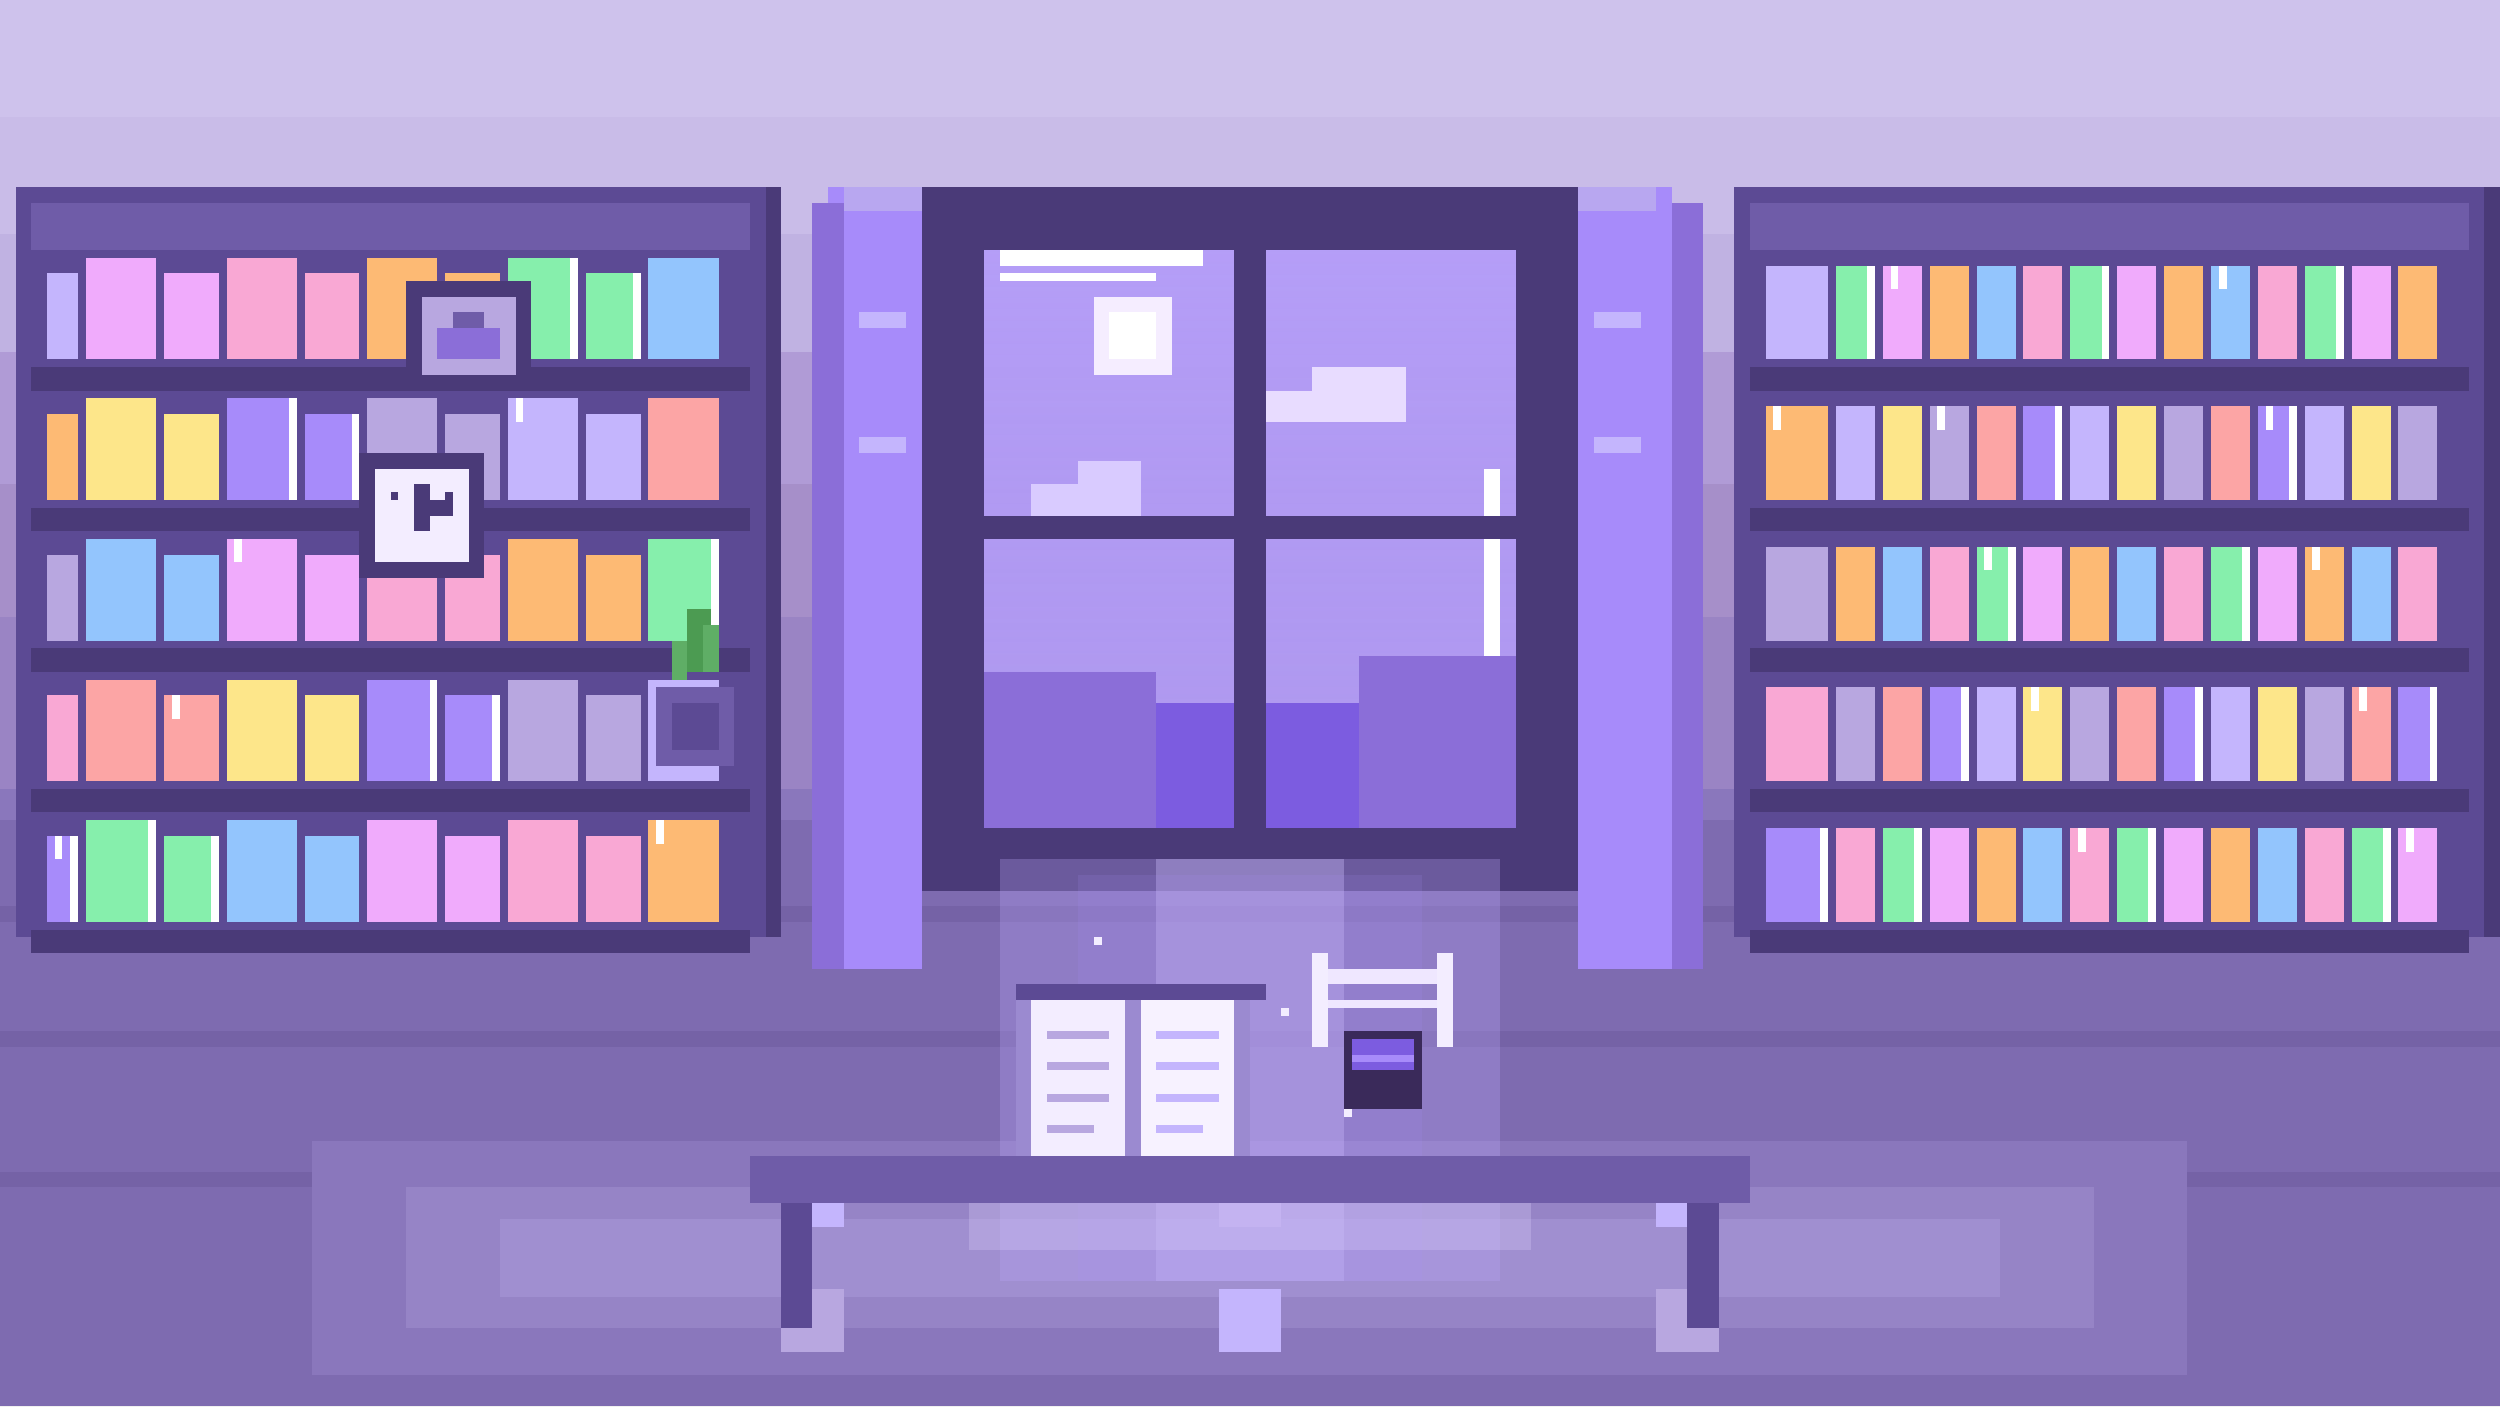
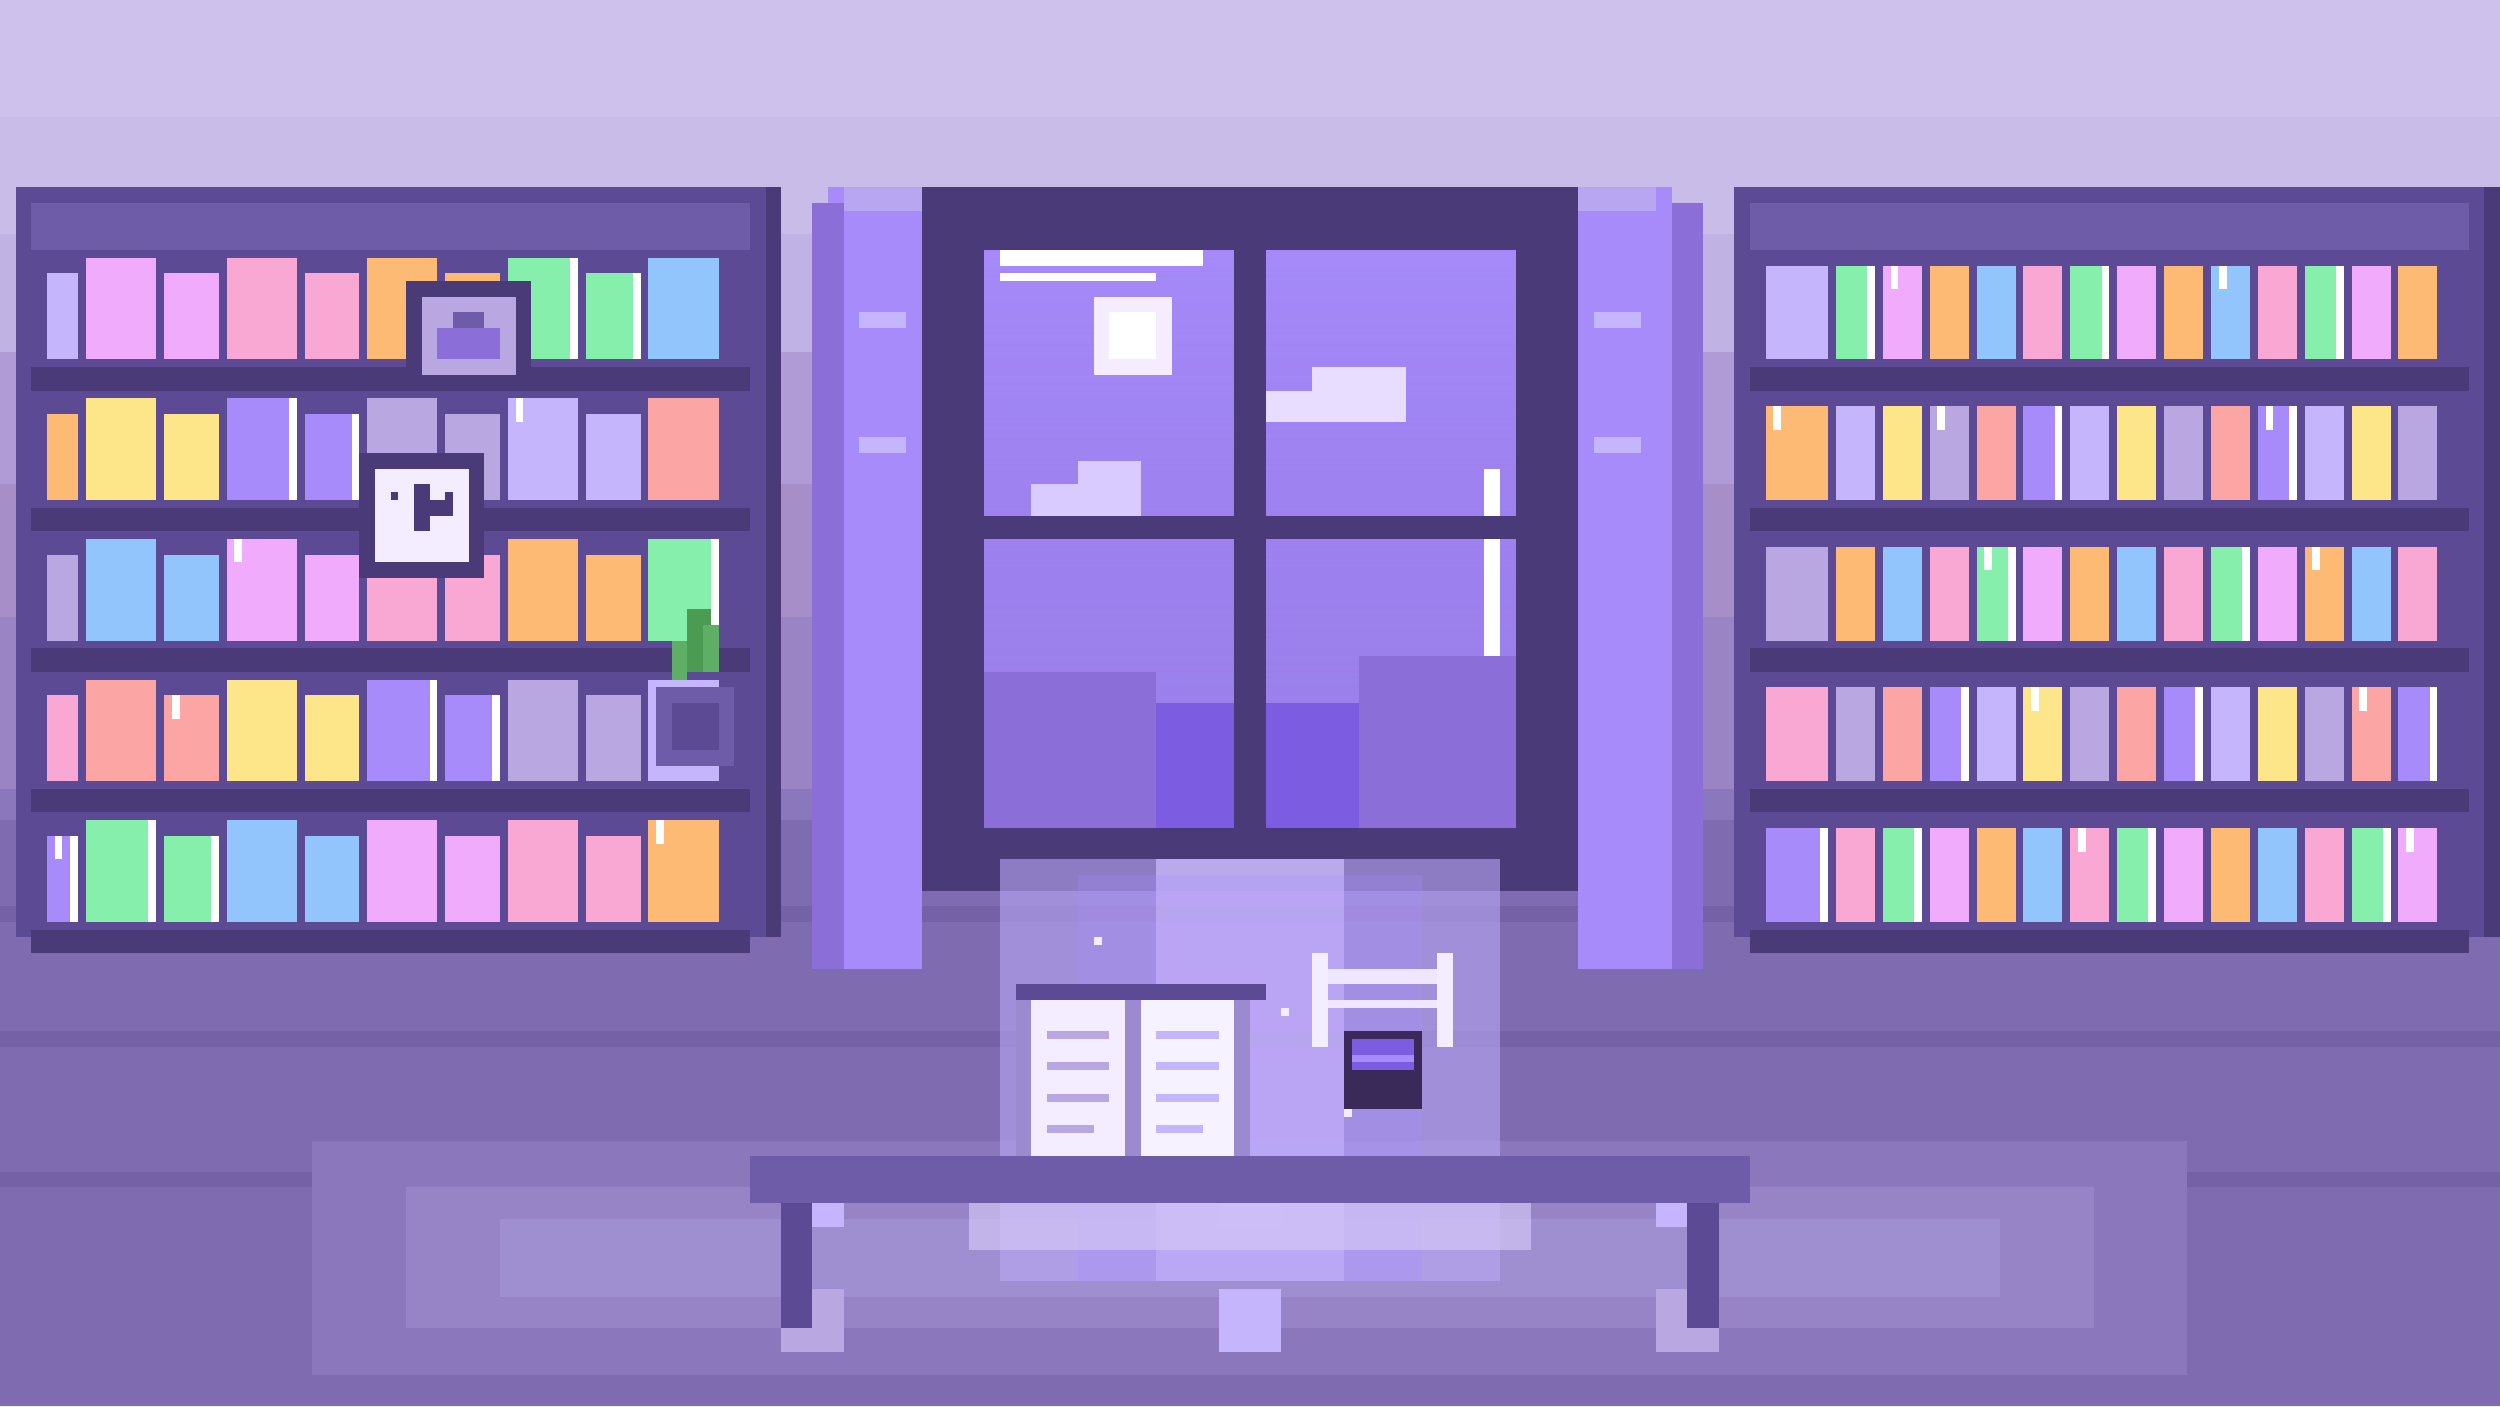
- <svg xmlns="http://www.w3.org/2000/svg" viewBox="0 0 320 180" shape-rendering="crispEdges">
+ <svg xmlns="http://www.w3.org/2000/svg" viewBox="0 0 640 360" shape-rendering="crispEdges">
  <style>
    @keyframes beam { 0%, 100% { opacity: .5 } 25% { opacity: .75 } 50% { opacity: .95 } 75% { opacity: .72 } }
    @keyframes sheen { 0%, 100% { opacity: .15 } 25% { opacity: .4 } 50% { opacity: .6 } 75% { opacity: .35 } }
-     @keyframes curtain { from { transform: translateX(0) } to { transform: translateX(2px) } }
-     @keyframes dust0 { from { transform: translate(0, 0); opacity: .3 } 50% { transform: translate(3px, -8px); opacity: .9 } to { transform: translate(0, 0); opacity: .3 } }
-     @keyframes dust1 { from { transform: translate(0, 0); opacity: .5 } 50% { transform: translate(-3px, -6px); opacity: 1 } to { transform: translate(0, 0); opacity: .5 } }
-     @keyframes dust2 { from { transform: translate(0, 0); opacity: .2 } 50% { transform: translate(2px, -10px); opacity: .7 } to { transform: translate(0, 0); opacity: .2 } }
+     @keyframes curtain { from { transform: translateX(0) } to { transform: translateX(4px) } }
+     @keyframes dust0 { from { transform: translate(0, 0); opacity: .3 } 50% { transform: translate(6px, -16px); opacity: .9 } to { transform: translate(0, 0); opacity: .3 } }
+     @keyframes dust1 { from { transform: translate(0, 0); opacity: .5 } 50% { transform: translate(-6px, -12px); opacity: 1 } to { transform: translate(0, 0); opacity: .5 } }
+     @keyframes dust2 { from { transform: translate(0, 0); opacity: .2 } 50% { transform: translate(4px, -20px); opacity: .7 } to { transform: translate(0, 0); opacity: .2 } }
    @keyframes plant { from { transform: rotate(-2deg) } to { transform: rotate(2deg) } }
    @keyframes clockspin { from { transform: rotate(0deg) } to { transform: rotate(360deg) } }
    .beam { animation: beam 4s ease-in-out infinite }
    .sheen { animation: sheen 3.6s ease-in-out infinite }
    .curtain { animation: curtain 5s ease-in-out infinite alternate }
    .dust0 { animation: dust0 4.5s ease-in-out infinite }
    .dust1 { animation: dust1 5.5s ease-in-out infinite 1s }
    .dust2 { animation: dust2 6.5s ease-in-out infinite 2s }
-     .plant { animation: plant 3.4s ease-in-out infinite alternate; transform-origin: 89px 96px; transform-box: fill-box }
-     .clockspin { animation: clockspin 18s linear infinite; transform-origin: 54px 66px; transform-box: fill-box }
+     .plant { animation: plant 3.4s ease-in-out infinite alternate; transform-origin: 178px 192px; transform-box: fill-box }
+     .clockspin { animation: clockspin 18s linear infinite; transform-origin: 108px 132px; transform-box: fill-box }
  </style>
  <defs>
    <linearGradient id="wlg" x1="0" y1="0" x2="0" y2="1">
-       <stop offset="0" stop-color="#A78BFA" stop-opacity="0.5" />
-       <stop offset="1" stop-color="#7C5CE0" stop-opacity="0.28" />
+       <stop offset="0" stop-color="#A78BFA" stop-opacity="1.00" />
+       <stop offset="1" stop-color="#7C5CE0" stop-opacity="0.56" />
    </linearGradient>
  </defs>
-   <rect x="0" y="0" width="320" height="15" fill="#CEC2EC" />
-   <rect x="0" y="15" width="320" height="15" fill="#C9BCE8" />
-   <rect x="0" y="30" width="320" height="15" fill="#C0B2E2" />
-   <rect x="0" y="45" width="320" height="17" fill="#B09BD6" />
-   <rect x="0" y="62" width="320" height="17" fill="#A68FC9" />
-   <rect x="0" y="79" width="320" height="22" fill="#9A84C4" />
-   <rect x="0" y="101" width="320" height="79" fill="#7E6BB0" />
-   <rect x="0" y="101" width="320" height="4" fill="#8A77BC" />
-   <rect x="0" y="116" width="320" height="2" fill="#7562A6" />
-   <rect x="0" y="132" width="320" height="2" fill="#7562A6" />
-   <rect x="0" y="150" width="320" height="2" fill="#7562A6" />
-   <rect x="40" y="146" width="240" height="30" fill="#8A77BC" />
-   <rect x="52" y="152" width="216" height="18" fill="#9684C6" />
-   <rect x="64" y="156" width="192" height="10" fill="#A08FD0" />
-   <rect x="100" y="149" width="8" height="8" fill="#C4B5FD" />
-   <rect x="212" y="149" width="8" height="8" fill="#C4B5FD" />
-   <rect x="156" y="149" width="8" height="8" fill="#B8A7E0" />
-   <rect x="156" y="165" width="8" height="8" fill="#C4B5FD" />
-   <rect x="100" y="165" width="8" height="8" fill="#B8A7E0" />
-   <rect x="212" y="165" width="8" height="8" fill="#B8A7E0" />
+   <rect x="0.00" y="0.00" width="640.00" height="30.00" fill="#CEC2EC" />
+   <rect x="0.00" y="30.00" width="640.00" height="30.00" fill="#C9BCE8" />
+   <rect x="0.00" y="60.00" width="640.00" height="30.00" fill="#C0B2E2" />
+   <rect x="0.00" y="90.00" width="640.00" height="34.00" fill="#B09BD6" />
+   <rect x="0.00" y="124.00" width="640.00" height="34.00" fill="#A68FC9" />
+   <rect x="0.00" y="158.00" width="640.00" height="44.00" fill="#9A84C4" />
+   <rect x="0.00" y="202.00" width="640.00" height="158.00" fill="#7E6BB0" />
+   <rect x="0.00" y="202.00" width="640.00" height="8.00" fill="#8A77BC" />
+   <rect x="0.00" y="232.00" width="640.00" height="4.00" fill="#7562A6" />
+   <rect x="0.00" y="264.00" width="640.00" height="4.00" fill="#7562A6" />
+   <rect x="0.00" y="300.00" width="640.00" height="4.00" fill="#7562A6" />
+   <rect x="80.00" y="292.00" width="480.00" height="60.00" fill="#8A77BC" />
+   <rect x="104.00" y="304.00" width="432.00" height="36.00" fill="#9684C6" />
+   <rect x="128.00" y="312.00" width="384.00" height="20.00" fill="#A08FD0" />
+   <rect x="200.00" y="298.00" width="16.00" height="16.00" fill="#C4B5FD" />
+   <rect x="424.00" y="298.00" width="16.00" height="16.00" fill="#C4B5FD" />
+   <rect x="312.00" y="298.00" width="16.00" height="16.00" fill="#B8A7E0" />
+   <rect x="312.00" y="330.00" width="16.00" height="16.00" fill="#C4B5FD" />
+   <rect x="200.00" y="330.00" width="16.00" height="16.00" fill="#B8A7E0" />
+   <rect x="424.00" y="330.00" width="16.00" height="16.00" fill="#B8A7E0" />
  <g class="curtain">
-     <rect x="106" y="24" width="12" height="100" fill="#A78BFA" />
-     <rect x="108" y="24" width="10" height="3" fill="#B8A7F0" />
-     <rect x="104" y="26" width="4" height="98" fill="#8B6ED8" />
-     <rect x="202" y="24" width="12" height="100" fill="#A78BFA" />
-     <rect x="202" y="24" width="10" height="3" fill="#B8A7F0" />
-     <rect x="214" y="26" width="4" height="98" fill="#8B6ED8" />
-     <rect x="110" y="40" width="6" height="2" fill="#C4B5FD" />
-     <rect x="110" y="56" width="6" height="2" fill="#C4B5FD" />
-     <rect x="204" y="40" width="6" height="2" fill="#C4B5FD" />
-     <rect x="204" y="56" width="6" height="2" fill="#C4B5FD" />
+     <rect x="212.00" y="48.00" width="24.00" height="200.00" fill="#A78BFA" />
+     <rect x="216.00" y="48.00" width="20.00" height="6.00" fill="#B8A7F0" />
+     <rect x="208.00" y="52.00" width="8.00" height="196.00" fill="#8B6ED8" />
+     <rect x="404.00" y="48.00" width="24.00" height="200.00" fill="#A78BFA" />
+     <rect x="404.00" y="48.00" width="20.00" height="6.00" fill="#B8A7F0" />
+     <rect x="428.00" y="52.00" width="8.00" height="196.00" fill="#8B6ED8" />
+     <rect x="220.00" y="80.00" width="12.00" height="4.00" fill="#C4B5FD" />
+     <rect x="220.00" y="112.00" width="12.00" height="4.00" fill="#C4B5FD" />
+     <rect x="408.00" y="80.00" width="12.00" height="4.00" fill="#C4B5FD" />
+     <rect x="408.00" y="112.00" width="12.00" height="4.00" fill="#C4B5FD" />
  </g>
  <g>
-     <rect x="118" y="24" width="84" height="90" fill="#4A3A78" />
-     <rect x="122" y="28" width="76" height="82" fill="#C4B2F5" />
-     <rect x="122" y="28" width="76" height="82" fill="url(#wlg)" />
-     <rect x="126" y="86" width="22" height="20" fill="#8B6ED8" />
-     <rect x="148" y="90" width="26" height="16" fill="#7C5CE0" />
-     <rect x="174" y="84" width="20" height="22" fill="#8B6ED8" />
-     <rect x="140" y="38" width="10" height="10" fill="#F5EDFF" />
-     <rect x="142" y="40" width="6" height="6" fill="#FFFFFF" />
-     <rect x="162" y="50" width="18" height="4" fill="#E8DCFF" />
-     <rect x="168" y="47" width="12" height="4" fill="#E8DCFF" />
-     <rect x="132" y="62" width="14" height="4" fill="#D9CBFF" />
-     <rect x="138" y="59" width="8" height="4" fill="#D9CBFF" />
-     <rect x="128" y="32" width="26" height="2" fill="#FFFFFF" />
-     <rect x="128" y="35" width="20" height="1" class="sheen" fill="#FFFFFF" />
-     <rect x="190" y="60" width="2" height="24" class="sheen" fill="#FFFFFF" />
-     <rect x="122" y="28" width="4" height="82" fill="#4A3A78" />
-     <rect x="194" y="28" width="4" height="82" fill="#4A3A78" />
-     <rect x="122" y="28" width="76" height="4" fill="#4A3A78" />
-     <rect x="122" y="106" width="76" height="4" fill="#4A3A78" />
-     <rect x="158" y="28" width="4" height="82" fill="#4A3A78" />
-     <rect x="122" y="66" width="76" height="3" fill="#4A3A78" />
+     <rect x="236.00" y="48.00" width="168.00" height="180.00" fill="#4A3A78" />
+     <rect x="244.00" y="56.00" width="152.00" height="164.00" fill="#C4B2F5" />
+     <rect x="244.00" y="56.00" width="152.00" height="164.00" fill="url(#wlg)" />
+     <rect x="252.00" y="172.00" width="44.00" height="40.00" fill="#8B6ED8" />
+     <rect x="296.00" y="180.00" width="52.00" height="32.00" fill="#7C5CE0" />
+     <rect x="348.00" y="168.00" width="40.00" height="44.00" fill="#8B6ED8" />
+     <rect x="280.00" y="76.00" width="20.00" height="20.00" fill="#F5EDFF" />
+     <rect x="284.00" y="80.00" width="12.00" height="12.00" fill="#FFFFFF" />
+     <rect x="324.00" y="100.00" width="36.00" height="8.00" fill="#E8DCFF" />
+     <rect x="336.00" y="94.00" width="24.00" height="8.00" fill="#E8DCFF" />
+     <rect x="264.00" y="124.00" width="28.00" height="8.00" fill="#D9CBFF" />
+     <rect x="276.00" y="118.00" width="16.00" height="8.00" fill="#D9CBFF" />
+     <rect x="256.00" y="64.00" width="52.00" height="4.00" fill="#FFFFFF" />
+     <rect x="256.00" y="70.00" width="40.00" height="2.00" class="sheen" fill="#FFFFFF" />
+     <rect x="380.00" y="120.00" width="4.00" height="48.00" class="sheen" fill="#FFFFFF" />
+     <rect x="244.00" y="56.00" width="8.00" height="164.00" fill="#4A3A78" />
+     <rect x="388.00" y="56.00" width="8.00" height="164.00" fill="#4A3A78" />
+     <rect x="244.00" y="56.00" width="152.00" height="8.00" fill="#4A3A78" />
+     <rect x="244.00" y="212.00" width="152.00" height="8.00" fill="#4A3A78" />
+     <rect x="316.00" y="56.00" width="8.00" height="164.00" fill="#4A3A78" />
+     <rect x="244.00" y="132.00" width="152.00" height="6.00" fill="#4A3A78" />
  </g>
  <g class="beam">
-     <rect x="128" y="110" width="64" height="54" fill="#B9A6F5" opacity="0.3" />
-     <rect x="148" y="110" width="24" height="54" fill="#C9B9F7" opacity="0.38" />
-     <rect x="138" y="112" width="44" height="52" fill="#A78BFA" opacity="0.14" />
-   </g>
-   <rect x="124" y="150" width="72" height="10" fill="#D9CCF8" opacity="0.3" class="beam" />
-   <rect x="140" y="120" width="1" height="1" class="dust0" fill="#F3EDFF" />
-   <rect x="148" y="133" width="1" height="1" class="dust1" fill="#F3EDFF" />
-   <rect x="156" y="146" width="1" height="1" class="dust2" fill="#F3EDFF" />
-   <rect x="164" y="129" width="1" height="1" class="dust0" fill="#F3EDFF" />
-   <rect x="172" y="142" width="1" height="1" class="dust1" fill="#F3EDFF" />
-   <rect x="180" y="125" width="1" height="1" class="dust2" fill="#F3EDFF" />
-   <rect x="2" y="24" width="96" height="96" fill="#5C4A94" />
-   <rect x="4" y="26" width="92" height="6" fill="#6F5CA8" />
-   <rect x="6" y="35" width="4" height="11" fill="#C4B5FD" />
-   <rect x="11" y="33" width="9" height="13" fill="#F0ABFC" />
-   <rect x="21" y="35" width="7" height="11" fill="#F0ABFC" />
-   <rect x="29" y="33" width="9" height="13" fill="#F9A8D4" />
-   <rect x="39" y="35" width="7" height="11" fill="#F9A8D4" />
-   <rect x="47" y="33" width="9" height="13" fill="#FDBA74" />
-   <rect x="57" y="35" width="7" height="11" fill="#FDBA74" />
-   <rect x="65" y="33" width="9" height="13" fill="#86EFAC" />
-   <rect x="73" y="33" width="1" height="13" fill="#FFFFFF" />
-   <rect x="75" y="35" width="7" height="11" fill="#86EFAC" />
-   <rect x="81" y="35" width="1" height="11" fill="#FFFFFF" />
-   <rect x="83" y="33" width="9" height="13" fill="#93C5FD" />
-   <rect x="4" y="47" width="92" height="3" fill="#4A3A78" />
-   <rect x="6" y="53" width="4" height="11" fill="#FDBA74" />
-   <rect x="11" y="51" width="9" height="13" fill="#FDE68A" />
-   <rect x="21" y="53" width="7" height="11" fill="#FDE68A" />
-   <rect x="29" y="51" width="9" height="13" fill="#A78BFA" />
-   <rect x="37" y="51" width="1" height="13" fill="#FFFFFF" />
-   <rect x="39" y="53" width="7" height="11" fill="#A78BFA" />
-   <rect x="45" y="53" width="1" height="11" fill="#FFFFFF" />
-   <rect x="47" y="51" width="9" height="13" fill="#B8A7E0" />
-   <rect x="57" y="53" width="7" height="11" fill="#B8A7E0" />
-   <rect x="65" y="51" width="9" height="13" fill="#C4B5FD" />
-   <rect x="66" y="51" width="1" height="3" fill="#FFFFFF" />
-   <rect x="75" y="53" width="7" height="11" fill="#C4B5FD" />
-   <rect x="83" y="51" width="9" height="13" fill="#FCA5A5" />
-   <rect x="4" y="65" width="92" height="3" fill="#4A3A78" />
-   <rect x="6" y="71" width="4" height="11" fill="#B8A7E0" />
-   <rect x="11" y="69" width="9" height="13" fill="#93C5FD" />
-   <rect x="21" y="71" width="7" height="11" fill="#93C5FD" />
-   <rect x="29" y="69" width="9" height="13" fill="#F0ABFC" />
-   <rect x="30" y="69" width="1" height="3" fill="#FFFFFF" />
-   <rect x="39" y="71" width="7" height="11" fill="#F0ABFC" />
-   <rect x="47" y="69" width="9" height="13" fill="#F9A8D4" />
-   <rect x="57" y="71" width="7" height="11" fill="#F9A8D4" />
-   <rect x="58" y="71" width="1" height="3" fill="#FFFFFF" />
-   <rect x="65" y="69" width="9" height="13" fill="#FDBA74" />
-   <rect x="75" y="71" width="7" height="11" fill="#FDBA74" />
-   <rect x="83" y="69" width="9" height="13" fill="#86EFAC" />
-   <rect x="91" y="69" width="1" height="13" fill="#FFFFFF" />
-   <rect x="4" y="83" width="92" height="3" fill="#4A3A78" />
-   <rect x="6" y="89" width="4" height="11" fill="#F9A8D4" />
-   <rect x="11" y="87" width="9" height="13" fill="#FCA5A5" />
-   <rect x="21" y="89" width="7" height="11" fill="#FCA5A5" />
-   <rect x="22" y="89" width="1" height="3" fill="#FFFFFF" />
-   <rect x="29" y="87" width="9" height="13" fill="#FDE68A" />
-   <rect x="39" y="89" width="7" height="11" fill="#FDE68A" />
-   <rect x="47" y="87" width="9" height="13" fill="#A78BFA" />
-   <rect x="55" y="87" width="1" height="13" fill="#FFFFFF" />
-   <rect x="57" y="89" width="7" height="11" fill="#A78BFA" />
-   <rect x="63" y="89" width="1" height="11" fill="#FFFFFF" />
-   <rect x="65" y="87" width="9" height="13" fill="#B8A7E0" />
-   <rect x="75" y="89" width="7" height="11" fill="#B8A7E0" />
-   <rect x="83" y="87" width="9" height="13" fill="#C4B5FD" />
-   <rect x="4" y="101" width="92" height="3" fill="#4A3A78" />
-   <rect x="6" y="107" width="4" height="11" fill="#A78BFA" />
-   <rect x="9" y="107" width="1" height="11" fill="#FFFFFF" />
-   <rect x="7" y="107" width="1" height="3" fill="#FFFFFF" />
-   <rect x="11" y="105" width="9" height="13" fill="#86EFAC" />
-   <rect x="19" y="105" width="1" height="13" fill="#FFFFFF" />
-   <rect x="21" y="107" width="7" height="11" fill="#86EFAC" />
-   <rect x="27" y="107" width="1" height="11" fill="#FFFFFF" />
-   <rect x="29" y="105" width="9" height="13" fill="#93C5FD" />
-   <rect x="39" y="107" width="7" height="11" fill="#93C5FD" />
-   <rect x="47" y="105" width="9" height="13" fill="#F0ABFC" />
-   <rect x="57" y="107" width="7" height="11" fill="#F0ABFC" />
-   <rect x="65" y="105" width="9" height="13" fill="#F9A8D4" />
-   <rect x="75" y="107" width="7" height="11" fill="#F9A8D4" />
-   <rect x="83" y="105" width="9" height="13" fill="#FDBA74" />
-   <rect x="84" y="105" width="1" height="3" fill="#FFFFFF" />
-   <rect x="4" y="119" width="92" height="3" fill="#4A3A78" />
-   <rect x="98" y="24" width="2" height="96" fill="#4A3A78" />
-   <rect x="222" y="24" width="96" height="96" fill="#5C4A94" />
-   <rect x="224" y="26" width="92" height="6" fill="#6F5CA8" />
-   <rect x="226" y="34" width="8" height="12" fill="#C4B5FD" />
-   <rect x="235" y="34" width="5" height="12" fill="#86EFAC" />
-   <rect x="239" y="34" width="1" height="12" fill="#FFFFFF" />
-   <rect x="241" y="34" width="5" height="12" fill="#F0ABFC" />
-   <rect x="242" y="34" width="1" height="3" fill="#FFFFFF" />
-   <rect x="247" y="34" width="5" height="12" fill="#FDBA74" />
-   <rect x="253" y="34" width="5" height="12" fill="#93C5FD" />
-   <rect x="259" y="34" width="5" height="12" fill="#F9A8D4" />
-   <rect x="265" y="34" width="5" height="12" fill="#86EFAC" />
-   <rect x="269" y="34" width="1" height="12" fill="#FFFFFF" />
-   <rect x="271" y="34" width="5" height="12" fill="#F0ABFC" />
-   <rect x="277" y="34" width="5" height="12" fill="#FDBA74" />
-   <rect x="283" y="34" width="5" height="12" fill="#93C5FD" />
-   <rect x="284" y="34" width="1" height="3" fill="#FFFFFF" />
-   <rect x="289" y="34" width="5" height="12" fill="#F9A8D4" />
-   <rect x="295" y="34" width="5" height="12" fill="#86EFAC" />
-   <rect x="299" y="34" width="1" height="12" fill="#FFFFFF" />
-   <rect x="301" y="34" width="5" height="12" fill="#F0ABFC" />
-   <rect x="307" y="34" width="5" height="12" fill="#FDBA74" />
-   <rect x="224" y="47" width="92" height="3" fill="#4A3A78" />
-   <rect x="226" y="52" width="8" height="12" fill="#FDBA74" />
-   <rect x="227" y="52" width="1" height="3" fill="#FFFFFF" />
-   <rect x="235" y="52" width="5" height="12" fill="#C4B5FD" />
-   <rect x="241" y="52" width="5" height="12" fill="#FDE68A" />
-   <rect x="247" y="52" width="5" height="12" fill="#B8A7E0" />
-   <rect x="248" y="52" width="1" height="3" fill="#FFFFFF" />
-   <rect x="253" y="52" width="5" height="12" fill="#FCA5A5" />
-   <rect x="259" y="52" width="5" height="12" fill="#A78BFA" />
-   <rect x="263" y="52" width="1" height="12" fill="#FFFFFF" />
-   <rect x="265" y="52" width="5" height="12" fill="#C4B5FD" />
-   <rect x="271" y="52" width="5" height="12" fill="#FDE68A" />
-   <rect x="277" y="52" width="5" height="12" fill="#B8A7E0" />
-   <rect x="283" y="52" width="5" height="12" fill="#FCA5A5" />
-   <rect x="289" y="52" width="5" height="12" fill="#A78BFA" />
-   <rect x="293" y="52" width="1" height="12" fill="#FFFFFF" />
-   <rect x="290" y="52" width="1" height="3" fill="#FFFFFF" />
-   <rect x="295" y="52" width="5" height="12" fill="#C4B5FD" />
-   <rect x="301" y="52" width="5" height="12" fill="#FDE68A" />
-   <rect x="307" y="52" width="5" height="12" fill="#B8A7E0" />
-   <rect x="224" y="65" width="92" height="3" fill="#4A3A78" />
-   <rect x="226" y="70" width="8" height="12" fill="#B8A7E0" />
-   <rect x="235" y="70" width="5" height="12" fill="#FDBA74" />
-   <rect x="241" y="70" width="5" height="12" fill="#93C5FD" />
-   <rect x="247" y="70" width="5" height="12" fill="#F9A8D4" />
-   <rect x="253" y="70" width="5" height="12" fill="#86EFAC" />
-   <rect x="257" y="70" width="1" height="12" fill="#FFFFFF" />
-   <rect x="254" y="70" width="1" height="3" fill="#FFFFFF" />
-   <rect x="259" y="70" width="5" height="12" fill="#F0ABFC" />
-   <rect x="265" y="70" width="5" height="12" fill="#FDBA74" />
-   <rect x="271" y="70" width="5" height="12" fill="#93C5FD" />
-   <rect x="277" y="70" width="5" height="12" fill="#F9A8D4" />
-   <rect x="283" y="70" width="5" height="12" fill="#86EFAC" />
-   <rect x="287" y="70" width="1" height="12" fill="#FFFFFF" />
-   <rect x="289" y="70" width="5" height="12" fill="#F0ABFC" />
-   <rect x="295" y="70" width="5" height="12" fill="#FDBA74" />
-   <rect x="296" y="70" width="1" height="3" fill="#FFFFFF" />
-   <rect x="301" y="70" width="5" height="12" fill="#93C5FD" />
-   <rect x="307" y="70" width="5" height="12" fill="#F9A8D4" />
-   <rect x="224" y="83" width="92" height="3" fill="#4A3A78" />
-   <rect x="226" y="88" width="8" height="12" fill="#F9A8D4" />
-   <rect x="235" y="88" width="5" height="12" fill="#B8A7E0" />
-   <rect x="241" y="88" width="5" height="12" fill="#FCA5A5" />
-   <rect x="247" y="88" width="5" height="12" fill="#A78BFA" />
-   <rect x="251" y="88" width="1" height="12" fill="#FFFFFF" />
-   <rect x="253" y="88" width="5" height="12" fill="#C4B5FD" />
-   <rect x="259" y="88" width="5" height="12" fill="#FDE68A" />
-   <rect x="260" y="88" width="1" height="3" fill="#FFFFFF" />
-   <rect x="265" y="88" width="5" height="12" fill="#B8A7E0" />
-   <rect x="271" y="88" width="5" height="12" fill="#FCA5A5" />
-   <rect x="277" y="88" width="5" height="12" fill="#A78BFA" />
-   <rect x="281" y="88" width="1" height="12" fill="#FFFFFF" />
-   <rect x="283" y="88" width="5" height="12" fill="#C4B5FD" />
-   <rect x="289" y="88" width="5" height="12" fill="#FDE68A" />
-   <rect x="295" y="88" width="5" height="12" fill="#B8A7E0" />
-   <rect x="301" y="88" width="5" height="12" fill="#FCA5A5" />
-   <rect x="302" y="88" width="1" height="3" fill="#FFFFFF" />
-   <rect x="307" y="88" width="5" height="12" fill="#A78BFA" />
-   <rect x="311" y="88" width="1" height="12" fill="#FFFFFF" />
-   <rect x="224" y="101" width="92" height="3" fill="#4A3A78" />
-   <rect x="226" y="106" width="8" height="12" fill="#A78BFA" />
-   <rect x="233" y="106" width="1" height="12" fill="#FFFFFF" />
-   <rect x="235" y="106" width="5" height="12" fill="#F9A8D4" />
-   <rect x="241" y="106" width="5" height="12" fill="#86EFAC" />
-   <rect x="245" y="106" width="1" height="12" fill="#FFFFFF" />
-   <rect x="247" y="106" width="5" height="12" fill="#F0ABFC" />
-   <rect x="253" y="106" width="5" height="12" fill="#FDBA74" />
-   <rect x="259" y="106" width="5" height="12" fill="#93C5FD" />
-   <rect x="265" y="106" width="5" height="12" fill="#F9A8D4" />
-   <rect x="266" y="106" width="1" height="3" fill="#FFFFFF" />
-   <rect x="271" y="106" width="5" height="12" fill="#86EFAC" />
-   <rect x="275" y="106" width="1" height="12" fill="#FFFFFF" />
-   <rect x="277" y="106" width="5" height="12" fill="#F0ABFC" />
-   <rect x="283" y="106" width="5" height="12" fill="#FDBA74" />
-   <rect x="289" y="106" width="5" height="12" fill="#93C5FD" />
-   <rect x="295" y="106" width="5" height="12" fill="#F9A8D4" />
-   <rect x="301" y="106" width="5" height="12" fill="#86EFAC" />
-   <rect x="305" y="106" width="1" height="12" fill="#FFFFFF" />
-   <rect x="307" y="106" width="5" height="12" fill="#F0ABFC" />
-   <rect x="308" y="106" width="1" height="3" fill="#FFFFFF" />
-   <rect x="224" y="119" width="92" height="3" fill="#4A3A78" />
-   <rect x="318" y="24" width="2" height="96" fill="#4A3A78" />
-   <rect x="52" y="36" width="16" height="14" fill="#4A3A78" />
-   <rect x="54" y="38" width="12" height="10" fill="#B8A7E0" />
-   <rect x="56" y="42" width="8" height="4" fill="#8B6ED8" />
-   <rect x="58" y="40" width="4" height="2" fill="#6F5CA8" />
+     <rect x="256.00" y="220.00" width="128.00" height="108.00" fill="#B9A6F5" opacity="0.60" />
+     <rect x="296.00" y="220.00" width="48.00" height="108.00" fill="#C9B9F7" opacity="0.76" />
+     <rect x="276.00" y="224.00" width="88.00" height="104.00" fill="#A78BFA" opacity="0.28" />
+   </g>
+   <rect x="248.00" y="300.00" width="144.00" height="20.00" fill="#D9CCF8" opacity="0.60" class="beam" />
+   <rect x="280.00" y="240.00" width="2.00" height="2.00" class="dust0" fill="#F3EDFF" />
+   <rect x="296.00" y="266.00" width="2.00" height="2.00" class="dust1" fill="#F3EDFF" />
+   <rect x="312.00" y="292.00" width="2.00" height="2.00" class="dust2" fill="#F3EDFF" />
+   <rect x="328.00" y="258.00" width="2.00" height="2.00" class="dust0" fill="#F3EDFF" />
+   <rect x="344.00" y="284.00" width="2.00" height="2.00" class="dust1" fill="#F3EDFF" />
+   <rect x="360.00" y="250.00" width="2.00" height="2.00" class="dust2" fill="#F3EDFF" />
+   <rect x="4.00" y="48.00" width="192.00" height="192.00" fill="#5C4A94" />
+   <rect x="8.00" y="52.00" width="184.00" height="12.00" fill="#6F5CA8" />
+   <rect x="12.00" y="70.00" width="8.00" height="22.00" fill="#C4B5FD" />
+   <rect x="22.00" y="66.00" width="18.00" height="26.00" fill="#F0ABFC" />
+   <rect x="42.00" y="70.00" width="14.00" height="22.00" fill="#F0ABFC" />
+   <rect x="58.00" y="66.00" width="18.00" height="26.00" fill="#F9A8D4" />
+   <rect x="78.00" y="70.00" width="14.00" height="22.00" fill="#F9A8D4" />
+   <rect x="94.00" y="66.00" width="18.00" height="26.00" fill="#FDBA74" />
+   <rect x="114.00" y="70.00" width="14.00" height="22.00" fill="#FDBA74" />
+   <rect x="130.00" y="66.00" width="18.00" height="26.00" fill="#86EFAC" />
+   <rect x="146.00" y="66.00" width="2.00" height="26.00" fill="#FFFFFF" />
+   <rect x="150.00" y="70.00" width="14.00" height="22.00" fill="#86EFAC" />
+   <rect x="162.00" y="70.00" width="2.00" height="22.00" fill="#FFFFFF" />
+   <rect x="166.00" y="66.00" width="18.00" height="26.00" fill="#93C5FD" />
+   <rect x="8.00" y="94.00" width="184.00" height="6.00" fill="#4A3A78" />
+   <rect x="12.00" y="106.00" width="8.00" height="22.00" fill="#FDBA74" />
+   <rect x="22.00" y="102.00" width="18.00" height="26.00" fill="#FDE68A" />
+   <rect x="42.00" y="106.00" width="14.00" height="22.00" fill="#FDE68A" />
+   <rect x="58.00" y="102.00" width="18.00" height="26.00" fill="#A78BFA" />
+   <rect x="74.00" y="102.00" width="2.00" height="26.00" fill="#FFFFFF" />
+   <rect x="78.00" y="106.00" width="14.00" height="22.00" fill="#A78BFA" />
+   <rect x="90.00" y="106.00" width="2.00" height="22.00" fill="#FFFFFF" />
+   <rect x="94.00" y="102.00" width="18.00" height="26.00" fill="#B8A7E0" />
+   <rect x="114.00" y="106.00" width="14.00" height="22.00" fill="#B8A7E0" />
+   <rect x="130.00" y="102.00" width="18.00" height="26.00" fill="#C4B5FD" />
+   <rect x="132.00" y="102.00" width="2.00" height="6.00" fill="#FFFFFF" />
+   <rect x="150.00" y="106.00" width="14.00" height="22.00" fill="#C4B5FD" />
+   <rect x="166.00" y="102.00" width="18.00" height="26.00" fill="#FCA5A5" />
+   <rect x="8.00" y="130.00" width="184.00" height="6.00" fill="#4A3A78" />
+   <rect x="12.00" y="142.00" width="8.00" height="22.00" fill="#B8A7E0" />
+   <rect x="22.00" y="138.00" width="18.00" height="26.00" fill="#93C5FD" />
+   <rect x="42.00" y="142.00" width="14.00" height="22.00" fill="#93C5FD" />
+   <rect x="58.00" y="138.00" width="18.00" height="26.00" fill="#F0ABFC" />
+   <rect x="60.00" y="138.00" width="2.00" height="6.00" fill="#FFFFFF" />
+   <rect x="78.00" y="142.00" width="14.00" height="22.00" fill="#F0ABFC" />
+   <rect x="94.00" y="138.00" width="18.00" height="26.00" fill="#F9A8D4" />
+   <rect x="114.00" y="142.00" width="14.00" height="22.00" fill="#F9A8D4" />
+   <rect x="116.00" y="142.00" width="2.00" height="6.00" fill="#FFFFFF" />
+   <rect x="130.00" y="138.00" width="18.00" height="26.00" fill="#FDBA74" />
+   <rect x="150.00" y="142.00" width="14.00" height="22.00" fill="#FDBA74" />
+   <rect x="166.00" y="138.00" width="18.00" height="26.00" fill="#86EFAC" />
+   <rect x="182.00" y="138.00" width="2.00" height="26.00" fill="#FFFFFF" />
+   <rect x="8.00" y="166.00" width="184.00" height="6.00" fill="#4A3A78" />
+   <rect x="12.00" y="178.00" width="8.00" height="22.00" fill="#F9A8D4" />
+   <rect x="22.00" y="174.00" width="18.00" height="26.00" fill="#FCA5A5" />
+   <rect x="42.00" y="178.00" width="14.00" height="22.00" fill="#FCA5A5" />
+   <rect x="44.00" y="178.00" width="2.00" height="6.00" fill="#FFFFFF" />
+   <rect x="58.00" y="174.00" width="18.00" height="26.00" fill="#FDE68A" />
+   <rect x="78.00" y="178.00" width="14.00" height="22.00" fill="#FDE68A" />
+   <rect x="94.00" y="174.00" width="18.00" height="26.00" fill="#A78BFA" />
+   <rect x="110.00" y="174.00" width="2.00" height="26.00" fill="#FFFFFF" />
+   <rect x="114.00" y="178.00" width="14.00" height="22.00" fill="#A78BFA" />
+   <rect x="126.00" y="178.00" width="2.00" height="22.00" fill="#FFFFFF" />
+   <rect x="130.00" y="174.00" width="18.00" height="26.00" fill="#B8A7E0" />
+   <rect x="150.00" y="178.00" width="14.00" height="22.00" fill="#B8A7E0" />
+   <rect x="166.00" y="174.00" width="18.00" height="26.00" fill="#C4B5FD" />
+   <rect x="8.00" y="202.00" width="184.00" height="6.00" fill="#4A3A78" />
+   <rect x="12.00" y="214.00" width="8.00" height="22.00" fill="#A78BFA" />
+   <rect x="18.00" y="214.00" width="2.00" height="22.00" fill="#FFFFFF" />
+   <rect x="14.00" y="214.00" width="2.00" height="6.00" fill="#FFFFFF" />
+   <rect x="22.00" y="210.00" width="18.00" height="26.00" fill="#86EFAC" />
+   <rect x="38.00" y="210.00" width="2.00" height="26.00" fill="#FFFFFF" />
+   <rect x="42.00" y="214.00" width="14.00" height="22.00" fill="#86EFAC" />
+   <rect x="54.00" y="214.00" width="2.00" height="22.00" fill="#FFFFFF" />
+   <rect x="58.00" y="210.00" width="18.00" height="26.00" fill="#93C5FD" />
+   <rect x="78.00" y="214.00" width="14.00" height="22.00" fill="#93C5FD" />
+   <rect x="94.00" y="210.00" width="18.00" height="26.00" fill="#F0ABFC" />
+   <rect x="114.00" y="214.00" width="14.00" height="22.00" fill="#F0ABFC" />
+   <rect x="130.00" y="210.00" width="18.00" height="26.00" fill="#F9A8D4" />
+   <rect x="150.00" y="214.00" width="14.00" height="22.00" fill="#F9A8D4" />
+   <rect x="166.00" y="210.00" width="18.00" height="26.00" fill="#FDBA74" />
+   <rect x="168.00" y="210.00" width="2.00" height="6.00" fill="#FFFFFF" />
+   <rect x="8.00" y="238.00" width="184.00" height="6.00" fill="#4A3A78" />
+   <rect x="196.00" y="48.00" width="4.00" height="192.00" fill="#4A3A78" />
+   <rect x="444.00" y="48.00" width="192.00" height="192.00" fill="#5C4A94" />
+   <rect x="448.00" y="52.00" width="184.00" height="12.00" fill="#6F5CA8" />
+   <rect x="452.00" y="68.00" width="16.00" height="24.00" fill="#C4B5FD" />
+   <rect x="470.00" y="68.00" width="10.00" height="24.00" fill="#86EFAC" />
+   <rect x="478.00" y="68.00" width="2.00" height="24.00" fill="#FFFFFF" />
+   <rect x="482.00" y="68.00" width="10.00" height="24.00" fill="#F0ABFC" />
+   <rect x="484.00" y="68.00" width="2.00" height="6.00" fill="#FFFFFF" />
+   <rect x="494.00" y="68.00" width="10.00" height="24.00" fill="#FDBA74" />
+   <rect x="506.00" y="68.00" width="10.00" height="24.00" fill="#93C5FD" />
+   <rect x="518.00" y="68.00" width="10.00" height="24.00" fill="#F9A8D4" />
+   <rect x="530.00" y="68.00" width="10.00" height="24.00" fill="#86EFAC" />
+   <rect x="538.00" y="68.00" width="2.00" height="24.00" fill="#FFFFFF" />
+   <rect x="542.00" y="68.00" width="10.00" height="24.00" fill="#F0ABFC" />
+   <rect x="554.00" y="68.00" width="10.00" height="24.00" fill="#FDBA74" />
+   <rect x="566.00" y="68.00" width="10.00" height="24.00" fill="#93C5FD" />
+   <rect x="568.00" y="68.00" width="2.00" height="6.00" fill="#FFFFFF" />
+   <rect x="578.00" y="68.00" width="10.00" height="24.00" fill="#F9A8D4" />
+   <rect x="590.00" y="68.00" width="10.00" height="24.00" fill="#86EFAC" />
+   <rect x="598.00" y="68.00" width="2.00" height="24.00" fill="#FFFFFF" />
+   <rect x="602.00" y="68.00" width="10.00" height="24.00" fill="#F0ABFC" />
+   <rect x="614.00" y="68.00" width="10.00" height="24.00" fill="#FDBA74" />
+   <rect x="448.00" y="94.00" width="184.00" height="6.00" fill="#4A3A78" />
+   <rect x="452.00" y="104.00" width="16.00" height="24.00" fill="#FDBA74" />
+   <rect x="454.00" y="104.00" width="2.00" height="6.00" fill="#FFFFFF" />
+   <rect x="470.00" y="104.00" width="10.00" height="24.00" fill="#C4B5FD" />
+   <rect x="482.00" y="104.00" width="10.00" height="24.00" fill="#FDE68A" />
+   <rect x="494.00" y="104.00" width="10.00" height="24.00" fill="#B8A7E0" />
+   <rect x="496.00" y="104.00" width="2.00" height="6.00" fill="#FFFFFF" />
+   <rect x="506.00" y="104.00" width="10.00" height="24.00" fill="#FCA5A5" />
+   <rect x="518.00" y="104.00" width="10.00" height="24.00" fill="#A78BFA" />
+   <rect x="526.00" y="104.00" width="2.00" height="24.00" fill="#FFFFFF" />
+   <rect x="530.00" y="104.00" width="10.00" height="24.00" fill="#C4B5FD" />
+   <rect x="542.00" y="104.00" width="10.00" height="24.00" fill="#FDE68A" />
+   <rect x="554.00" y="104.00" width="10.00" height="24.00" fill="#B8A7E0" />
+   <rect x="566.00" y="104.00" width="10.00" height="24.00" fill="#FCA5A5" />
+   <rect x="578.00" y="104.00" width="10.00" height="24.00" fill="#A78BFA" />
+   <rect x="586.00" y="104.00" width="2.00" height="24.00" fill="#FFFFFF" />
+   <rect x="580.00" y="104.00" width="2.00" height="6.00" fill="#FFFFFF" />
+   <rect x="590.00" y="104.00" width="10.00" height="24.00" fill="#C4B5FD" />
+   <rect x="602.00" y="104.00" width="10.00" height="24.00" fill="#FDE68A" />
+   <rect x="614.00" y="104.00" width="10.00" height="24.00" fill="#B8A7E0" />
+   <rect x="448.00" y="130.00" width="184.00" height="6.00" fill="#4A3A78" />
+   <rect x="452.00" y="140.00" width="16.00" height="24.00" fill="#B8A7E0" />
+   <rect x="470.00" y="140.00" width="10.00" height="24.00" fill="#FDBA74" />
+   <rect x="482.00" y="140.00" width="10.00" height="24.00" fill="#93C5FD" />
+   <rect x="494.00" y="140.00" width="10.00" height="24.00" fill="#F9A8D4" />
+   <rect x="506.00" y="140.00" width="10.00" height="24.00" fill="#86EFAC" />
+   <rect x="514.00" y="140.00" width="2.00" height="24.00" fill="#FFFFFF" />
+   <rect x="508.00" y="140.00" width="2.00" height="6.00" fill="#FFFFFF" />
+   <rect x="518.00" y="140.00" width="10.00" height="24.00" fill="#F0ABFC" />
+   <rect x="530.00" y="140.00" width="10.00" height="24.00" fill="#FDBA74" />
+   <rect x="542.00" y="140.00" width="10.00" height="24.00" fill="#93C5FD" />
+   <rect x="554.00" y="140.00" width="10.00" height="24.00" fill="#F9A8D4" />
+   <rect x="566.00" y="140.00" width="10.00" height="24.00" fill="#86EFAC" />
+   <rect x="574.00" y="140.00" width="2.00" height="24.00" fill="#FFFFFF" />
+   <rect x="578.00" y="140.00" width="10.00" height="24.00" fill="#F0ABFC" />
+   <rect x="590.00" y="140.00" width="10.00" height="24.00" fill="#FDBA74" />
+   <rect x="592.00" y="140.00" width="2.00" height="6.00" fill="#FFFFFF" />
+   <rect x="602.00" y="140.00" width="10.00" height="24.00" fill="#93C5FD" />
+   <rect x="614.00" y="140.00" width="10.00" height="24.00" fill="#F9A8D4" />
+   <rect x="448.00" y="166.00" width="184.00" height="6.00" fill="#4A3A78" />
+   <rect x="452.00" y="176.00" width="16.00" height="24.00" fill="#F9A8D4" />
+   <rect x="470.00" y="176.00" width="10.00" height="24.00" fill="#B8A7E0" />
+   <rect x="482.00" y="176.00" width="10.00" height="24.00" fill="#FCA5A5" />
+   <rect x="494.00" y="176.00" width="10.00" height="24.00" fill="#A78BFA" />
+   <rect x="502.00" y="176.00" width="2.00" height="24.00" fill="#FFFFFF" />
+   <rect x="506.00" y="176.00" width="10.00" height="24.00" fill="#C4B5FD" />
+   <rect x="518.00" y="176.00" width="10.00" height="24.00" fill="#FDE68A" />
+   <rect x="520.00" y="176.00" width="2.00" height="6.00" fill="#FFFFFF" />
+   <rect x="530.00" y="176.00" width="10.00" height="24.00" fill="#B8A7E0" />
+   <rect x="542.00" y="176.00" width="10.00" height="24.00" fill="#FCA5A5" />
+   <rect x="554.00" y="176.00" width="10.00" height="24.00" fill="#A78BFA" />
+   <rect x="562.00" y="176.00" width="2.00" height="24.00" fill="#FFFFFF" />
+   <rect x="566.00" y="176.00" width="10.00" height="24.00" fill="#C4B5FD" />
+   <rect x="578.00" y="176.00" width="10.00" height="24.00" fill="#FDE68A" />
+   <rect x="590.00" y="176.00" width="10.00" height="24.00" fill="#B8A7E0" />
+   <rect x="602.00" y="176.00" width="10.00" height="24.00" fill="#FCA5A5" />
+   <rect x="604.00" y="176.00" width="2.00" height="6.00" fill="#FFFFFF" />
+   <rect x="614.00" y="176.00" width="10.00" height="24.00" fill="#A78BFA" />
+   <rect x="622.00" y="176.00" width="2.00" height="24.00" fill="#FFFFFF" />
+   <rect x="448.00" y="202.00" width="184.00" height="6.00" fill="#4A3A78" />
+   <rect x="452.00" y="212.00" width="16.00" height="24.00" fill="#A78BFA" />
+   <rect x="466.00" y="212.00" width="2.00" height="24.00" fill="#FFFFFF" />
+   <rect x="470.00" y="212.00" width="10.00" height="24.00" fill="#F9A8D4" />
+   <rect x="482.00" y="212.00" width="10.00" height="24.00" fill="#86EFAC" />
+   <rect x="490.00" y="212.00" width="2.00" height="24.00" fill="#FFFFFF" />
+   <rect x="494.00" y="212.00" width="10.00" height="24.00" fill="#F0ABFC" />
+   <rect x="506.00" y="212.00" width="10.00" height="24.00" fill="#FDBA74" />
+   <rect x="518.00" y="212.00" width="10.00" height="24.00" fill="#93C5FD" />
+   <rect x="530.00" y="212.00" width="10.00" height="24.00" fill="#F9A8D4" />
+   <rect x="532.00" y="212.00" width="2.00" height="6.00" fill="#FFFFFF" />
+   <rect x="542.00" y="212.00" width="10.00" height="24.00" fill="#86EFAC" />
+   <rect x="550.00" y="212.00" width="2.00" height="24.00" fill="#FFFFFF" />
+   <rect x="554.00" y="212.00" width="10.00" height="24.00" fill="#F0ABFC" />
+   <rect x="566.00" y="212.00" width="10.00" height="24.00" fill="#FDBA74" />
+   <rect x="578.00" y="212.00" width="10.00" height="24.00" fill="#93C5FD" />
+   <rect x="590.00" y="212.00" width="10.00" height="24.00" fill="#F9A8D4" />
+   <rect x="602.00" y="212.00" width="10.00" height="24.00" fill="#86EFAC" />
+   <rect x="610.00" y="212.00" width="2.00" height="24.00" fill="#FFFFFF" />
+   <rect x="614.00" y="212.00" width="10.00" height="24.00" fill="#F0ABFC" />
+   <rect x="616.00" y="212.00" width="2.00" height="6.00" fill="#FFFFFF" />
+   <rect x="448.00" y="238.00" width="184.00" height="6.00" fill="#4A3A78" />
+   <rect x="636.00" y="48.00" width="4.00" height="192.00" fill="#4A3A78" />
+   <rect x="104.00" y="72.00" width="32.00" height="28.00" fill="#4A3A78" />
+   <rect x="108.00" y="76.00" width="24.00" height="20.00" fill="#B8A7E0" />
+   <rect x="112.00" y="84.00" width="16.00" height="8.00" fill="#8B6ED8" />
+   <rect x="116.00" y="80.00" width="8.00" height="4.00" fill="#6F5CA8" />
  <g class="plant">
-     <rect x="84" y="88" width="10" height="10" fill="#6F5CA8" />
-     <rect x="86" y="90" width="6" height="6" fill="#5C4A94" />
-     <rect x="88" y="78" width="3" height="8" fill="#4C9B52" />
-     <rect x="86" y="82" width="2" height="5" fill="#5FAE66" />
-     <rect x="90" y="80" width="2" height="6" fill="#5FAE66" />
+     <rect x="168.00" y="176.00" width="20.00" height="20.00" fill="#6F5CA8" />
+     <rect x="172.00" y="180.00" width="12.00" height="12.00" fill="#5C4A94" />
+     <rect x="176.00" y="156.00" width="6.00" height="16.00" fill="#4C9B52" />
+     <rect x="172.00" y="164.00" width="4.00" height="10.00" fill="#5FAE66" />
+     <rect x="180.00" y="160.00" width="4.00" height="12.00" fill="#5FAE66" />
  </g>
  <g>
-     <rect x="96" y="148" width="128" height="6" fill="#6F5CA8" />
-     <rect x="100" y="154" width="4" height="16" fill="#5C4A94" />
-     <rect x="216" y="154" width="4" height="16" fill="#5C4A94" />
-     <rect x="130" y="126" width="30" height="22" fill="#9B8AD0" />
-     <rect x="132" y="128" width="12" height="20" fill="#F3EDFF" />
-     <rect x="146" y="128" width="12" height="20" fill="#F7F2FF" />
-     <rect x="134" y="132" width="8" height="1" fill="#B8A7E0" />
-     <rect x="134" y="136" width="8" height="1" fill="#B8A7E0" />
-     <rect x="134" y="140" width="8" height="1" fill="#B8A7E0" />
-     <rect x="134" y="144" width="6" height="1" fill="#B8A7E0" />
-     <rect x="148" y="132" width="8" height="1" fill="#C4B5FD" />
-     <rect x="148" y="136" width="8" height="1" fill="#C4B5FD" />
-     <rect x="148" y="140" width="8" height="1" fill="#C4B5FD" />
-     <rect x="148" y="144" width="6" height="1" fill="#C4B5FD" />
-     <rect x="130" y="126" width="32" height="2" fill="#5C4A94" />
-     <rect x="172" y="132" width="10" height="10" fill="#3A2A5A" />
-     <rect x="173" y="133" width="8" height="4" fill="#7C5CE0" />
-     <rect x="173" y="135" width="8" height="1" fill="#A78BFA" />
-     <rect x="168" y="122" width="2" height="12" fill="#F3EDFF" />
-     <rect x="184" y="122" width="2" height="12" fill="#F3EDFF" />
-     <rect x="170" y="124" width="14" height="2" fill="#EFE7FF" />
-     <rect x="170" y="128" width="14" height="1" fill="#EFE7FF" />
+     <rect x="192.00" y="296.00" width="256.00" height="12.00" fill="#6F5CA8" />
+     <rect x="200.00" y="308.00" width="8.00" height="32.00" fill="#5C4A94" />
+     <rect x="432.00" y="308.00" width="8.00" height="32.00" fill="#5C4A94" />
+     <rect x="260.00" y="252.00" width="60.00" height="44.00" fill="#9B8AD0" />
+     <rect x="264.00" y="256.00" width="24.00" height="40.00" fill="#F3EDFF" />
+     <rect x="292.00" y="256.00" width="24.00" height="40.00" fill="#F7F2FF" />
+     <rect x="268.00" y="264.00" width="16.00" height="2.00" fill="#B8A7E0" />
+     <rect x="268.00" y="272.00" width="16.00" height="2.00" fill="#B8A7E0" />
+     <rect x="268.00" y="280.00" width="16.00" height="2.00" fill="#B8A7E0" />
+     <rect x="268.00" y="288.00" width="12.00" height="2.00" fill="#B8A7E0" />
+     <rect x="296.00" y="264.00" width="16.00" height="2.00" fill="#C4B5FD" />
+     <rect x="296.00" y="272.00" width="16.00" height="2.00" fill="#C4B5FD" />
+     <rect x="296.00" y="280.00" width="16.00" height="2.00" fill="#C4B5FD" />
+     <rect x="296.00" y="288.00" width="12.00" height="2.00" fill="#C4B5FD" />
+     <rect x="260.00" y="252.00" width="64.00" height="4.00" fill="#5C4A94" />
+     <rect x="344.00" y="264.00" width="20.00" height="20.00" fill="#3A2A5A" />
+     <rect x="346.00" y="266.00" width="16.00" height="8.00" fill="#7C5CE0" />
+     <rect x="346.00" y="270.00" width="16.00" height="2.00" fill="#A78BFA" />
+     <rect x="336.00" y="244.00" width="4.00" height="24.00" fill="#F3EDFF" />
+     <rect x="368.00" y="244.00" width="4.00" height="24.00" fill="#F3EDFF" />
+     <rect x="340.00" y="248.00" width="28.00" height="4.00" fill="#EFE7FF" />
+     <rect x="340.00" y="256.00" width="28.00" height="2.00" fill="#EFE7FF" />
  </g>
  <g class="clockspin">
-     <rect x="46" y="58" width="16" height="16" fill="#4A3A78" />
-     <rect x="48" y="60" width="12" height="12" fill="#F3EDFF" />
-     <rect x="53" y="62" width="2" height="6" fill="#4A3A78" />
-     <rect x="55" y="64" width="3" height="2" fill="#4A3A78" />
-     <rect x="50" y="63" width="1" height="1" fill="#4A3A78" />
-     <rect x="57" y="63" width="1" height="1" fill="#4A3A78" />
+     <rect x="92.00" y="116.00" width="32.00" height="32.00" fill="#4A3A78" />
+     <rect x="96.00" y="120.00" width="24.00" height="24.00" fill="#F3EDFF" />
+     <rect x="106.00" y="124.00" width="4.00" height="12.00" fill="#4A3A78" />
+     <rect x="110.00" y="128.00" width="6.00" height="4.00" fill="#4A3A78" />
+     <rect x="100.00" y="126.00" width="2.00" height="2.00" fill="#4A3A78" />
+     <rect x="114.00" y="126.00" width="2.00" height="2.00" fill="#4A3A78" />
  </g>
</svg>
